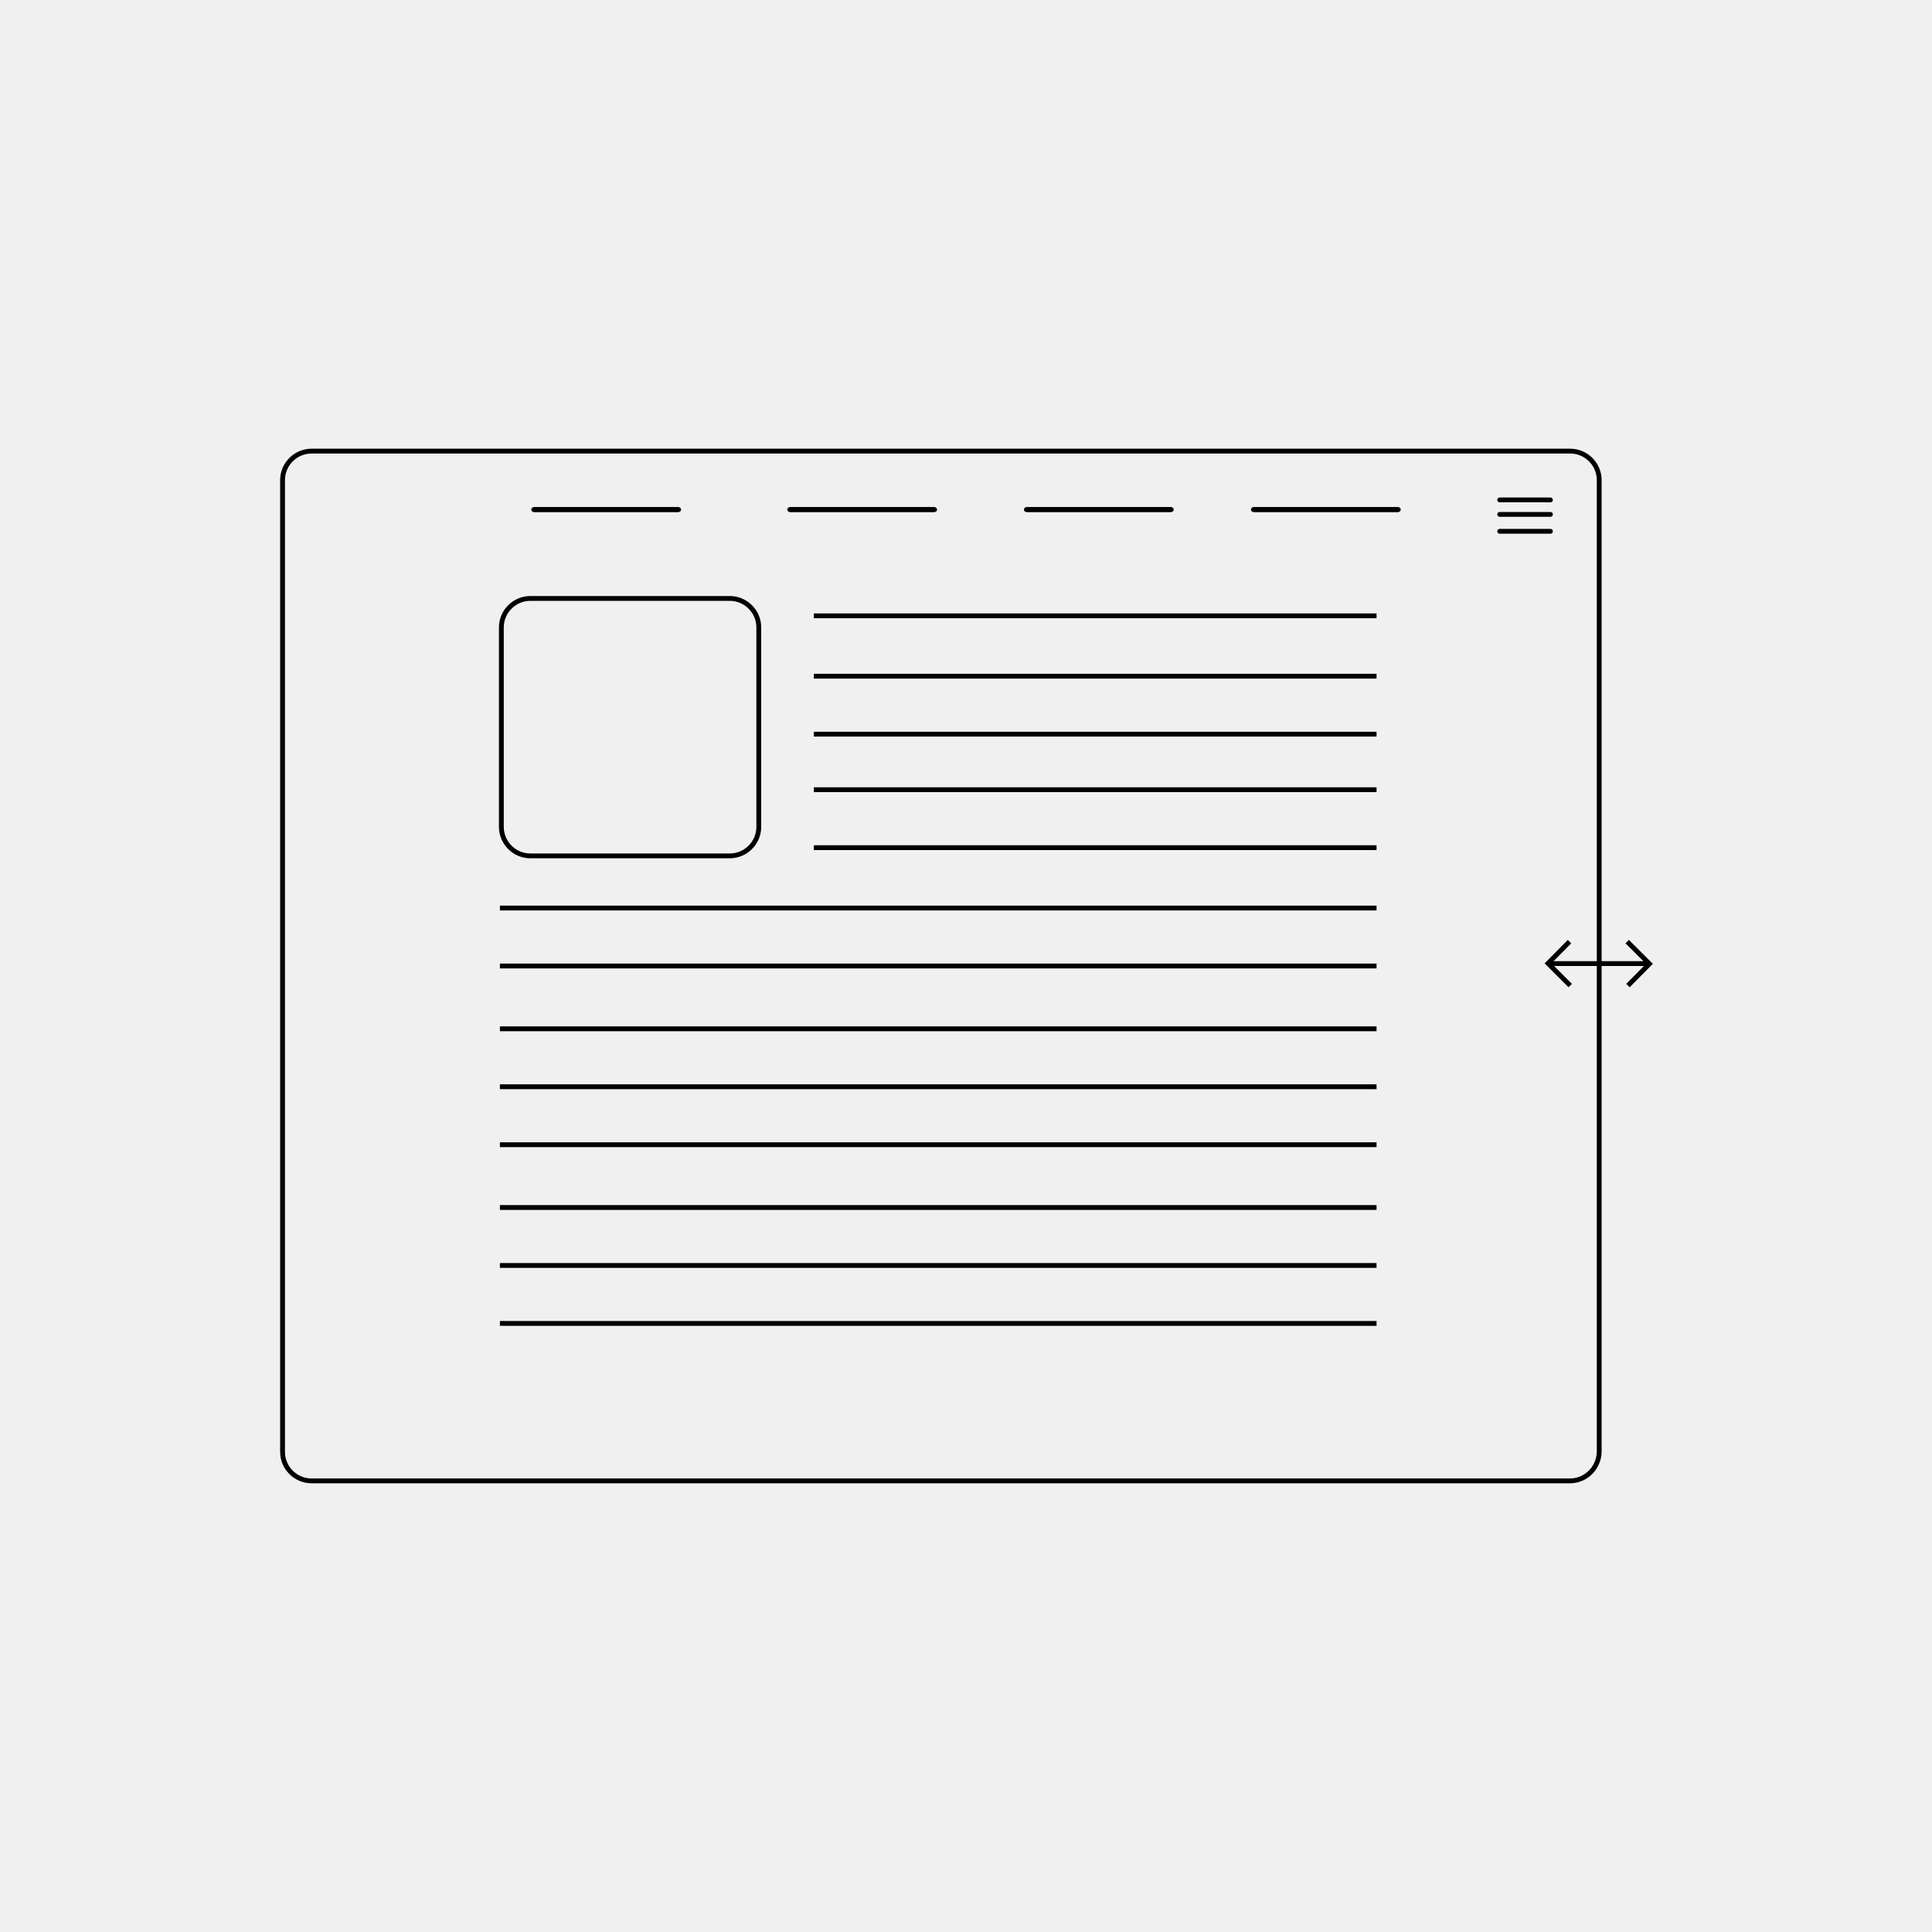
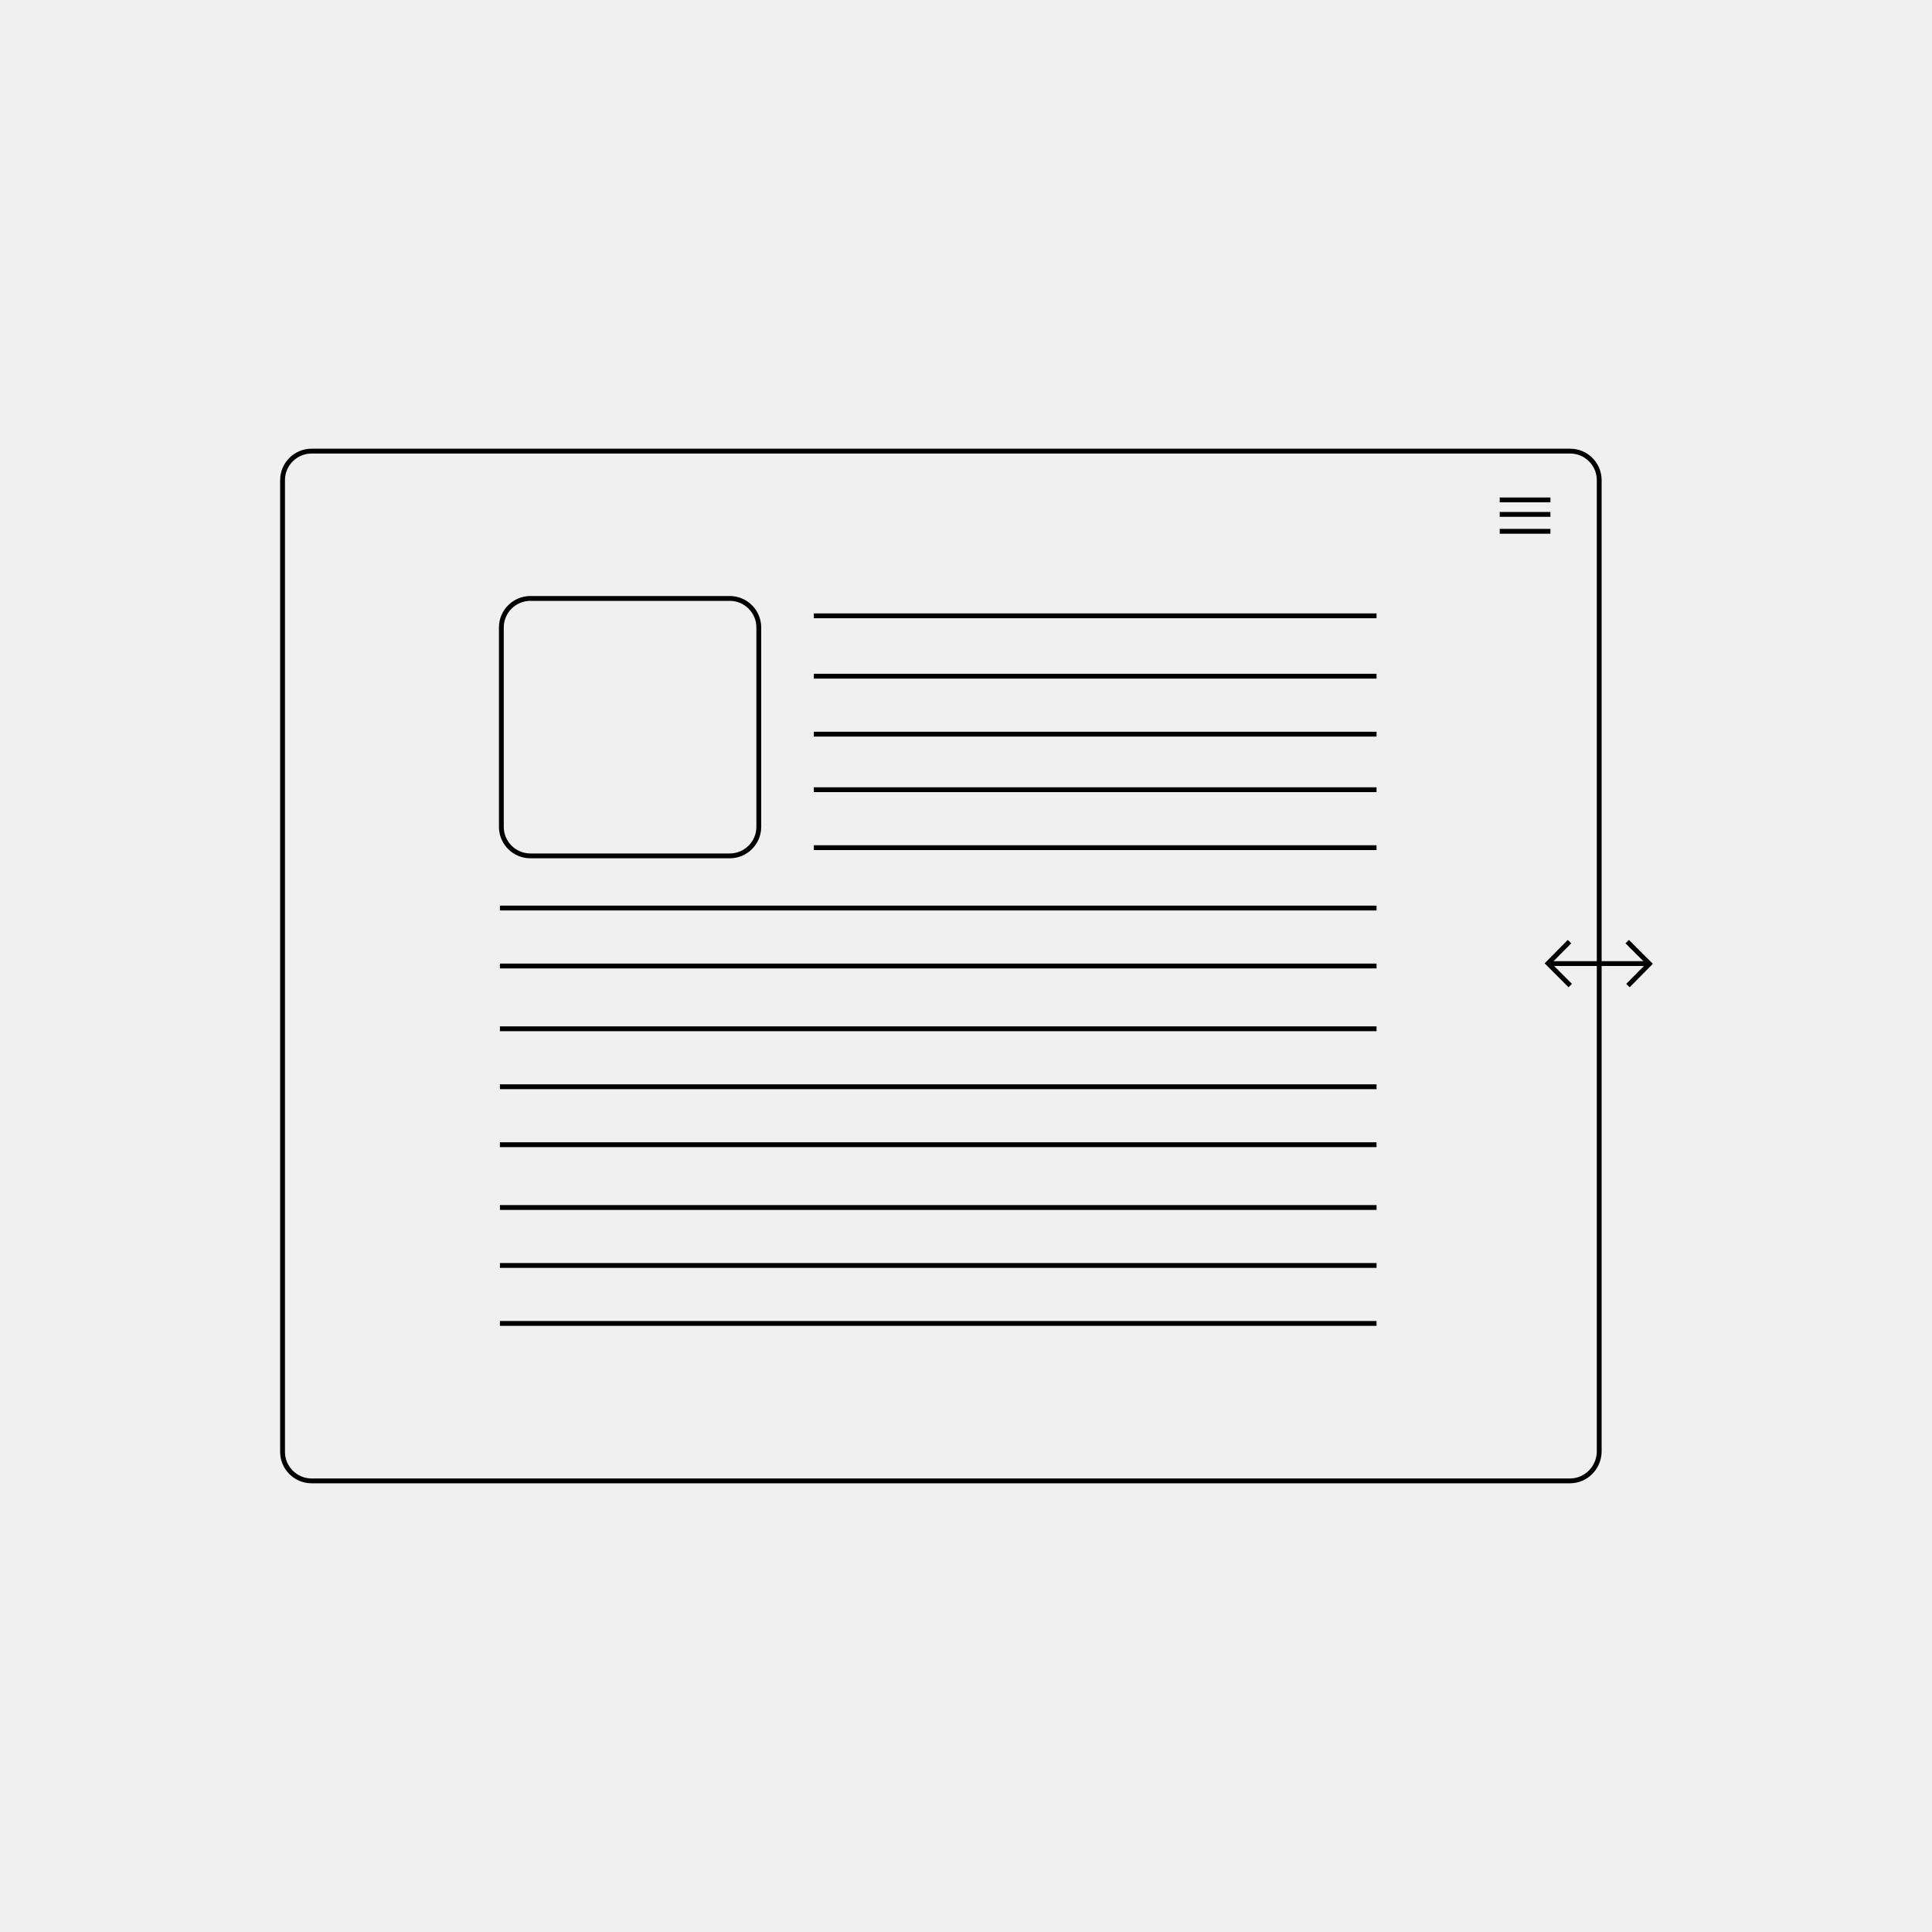
<svg xmlns="http://www.w3.org/2000/svg" version="1.1" id="Layer_3" x="0px" y="0px" viewBox="0 0 800 800" style="enable-background:new 0 0 800 800;" xml:space="preserve">
  <style type="text/css">
	.svg_hamburg_x0020_2{fill:none;}
	.svg_image{fill:none;stroke:#000000;stroke-width:2;stroke-miterlimit:10;}
	.fade_x0020_menu{fill:none;stroke:#000000;stroke-width:2;stroke-miterlimit:10;}
	.st0{fill:none;stroke:#000000;stroke-width:2;stroke-miterlimit:10;}
	.st1{fill:#FFFFFF;stroke:#000000;stroke-width:2;stroke-linecap:round;stroke-miterlimit:10;}
	.st2{fill:#FFFFFF;stroke:#000000;stroke-width:2;stroke-miterlimit:10;}
	.st3{fill:none;stroke:#000000;stroke-width:2;stroke-linecap:round;stroke-miterlimit:10;}
</style>
  <g id="XMLID_233_">
    <path id="XMLID_259_" class="st0" d="M650.1,613.2H129c-6.6,0-12-5.4-12-12V198.8c0-6.6,5.4-12,12-12h521.2c6.6,0,12,5.4,12,12   v402.3C662.1,607.8,656.7,613.2,650.1,613.2z" />
    <g id="Hamburger_2_">
-       <line id="XMLID_258_" class="st1" x1="642" y1="207" x2="621" y2="207" />
-       <line id="XMLID_257_" class="st1" x1="642" y1="213" x2="621" y2="213" />
-       <line id="XMLID_256_" class="st1" x1="642" y1="220" x2="621" y2="220" />
+       <line id="XMLID_258_" class="fade_x0020_menu" x1="642" y1="207" x2="621" y2="207" />
+       <line id="XMLID_257_" class="fade_x0020_menu" x1="642" y1="213" x2="621" y2="213" />
+       <line id="XMLID_256_" class="fade_x0020_menu" x1="642" y1="220" x2="621" y2="220" />
    </g>
    <g id="Text_2_">
      <line id="XMLID_254_" class="st2" x1="570" y1="376" x2="207" y2="376" />
      <g id="XMLID_8_">
        <line id="XMLID_251_" class="fade_x0020_menu" x1="570" y1="255" x2="337" y2="255" />
        <line id="XMLID_249_" class="fade_x0020_menu" x1="570" y1="280" x2="337" y2="280" />
        <line id="XMLID_253_" class="fade_x0020_menu" x1="570" y1="304" x2="337" y2="304" />
        <line id="XMLID_247_" class="fade_x0020_menu" x1="570" y1="327" x2="337" y2="327" />
        <line id="XMLID_245_" class="fade_x0020_menu" x1="570" y1="351" x2="337" y2="351" />
      </g>
      <line id="XMLID_252_" class="st2" x1="570" y1="400" x2="207" y2="400" />
      <line id="XMLID_250_" class="st2" x1="570" y1="426" x2="207" y2="426" />
      <line id="XMLID_248_" class="st2" x1="570" y1="450" x2="207" y2="450" />
      <line id="XMLID_246_" class="st2" x1="570" y1="474" x2="207" y2="474" />
      <polyline id="XMLID_243_" class="st2" points="570,500 387,500 207,500   " />
      <polyline id="XMLID_241_" class="st2" points="570,524 387,524 207,524   " />
      <polyline id="XMLID_239_" class="st2" points="570,548 387,548 207,548   " />
    </g>
    <path id="XMLID_238_" class="svg_image" d="M302.2,354.4h-82.6c-6.6,0-12-5.4-12-12v-82.6c0-6.6,5.4-12,12-12h82.6   c6.6,0,12,5.4,12,12v82.6C314.2,349,308.8,354.4,302.2,354.4z" />
    <g id="XMLID_234_">
      <polyline id="XMLID_237_" class="st0" points="649.9,389.9 641,398.9 650.2,408.1   " />
      <polyline id="XMLID_236_" class="st0" points="674.1,408.1 683,399.1 673.8,389.9   " />
      <line id="XMLID_235_" class="st0" x1="641" y1="399" x2="683" y2="399" />
    </g>
  </g>
  <g id="Menu_1_">
-     <g id="XMLID_28_">
-       <line id="XMLID_32_" class="st3" x1="281" y1="211" x2="221" y2="211" />
-       <line id="XMLID_31_" class="st3" x1="387" y1="211" x2="327" y2="211" />
-       <line id="XMLID_30_" class="st3" x1="485" y1="211" x2="425" y2="211" />
-       <line id="XMLID_29_" class="st3" x1="579" y1="211" x2="519" y2="211" />
-     </g>
    <g id="XMLID_23_">
-       <line id="XMLID_27_" class="fade_x0020_menu" x1="281" y1="211" x2="221" y2="211" />
-       <line id="XMLID_26_" class="fade_x0020_menu" x1="387" y1="211" x2="327" y2="211" />
-       <line id="XMLID_25_" class="fade_x0020_menu" x1="485" y1="211" x2="425" y2="211" />
-       <line id="XMLID_24_" class="fade_x0020_menu" x1="579" y1="211" x2="519" y2="211" />
+       <line id="XMLID_49_" class="fadein_x0020_menu" x1="207" y1="211" x2="267" y2="211" />
+       <line id="XMLID_48_" class="fadein_x0020_menu" x1="315" y1="211" x2="375" y2="211" />
+       <line id="XMLID_47_" class="fadein_x0020_menu" x1="413" y1="211" x2="473" y2="211" />
+       <line id="XMLID_46_" class="fadein_x0020_menu" x1="510" y1="211" x2="570" y2="211" />
    </g>
  </g>
</svg>
